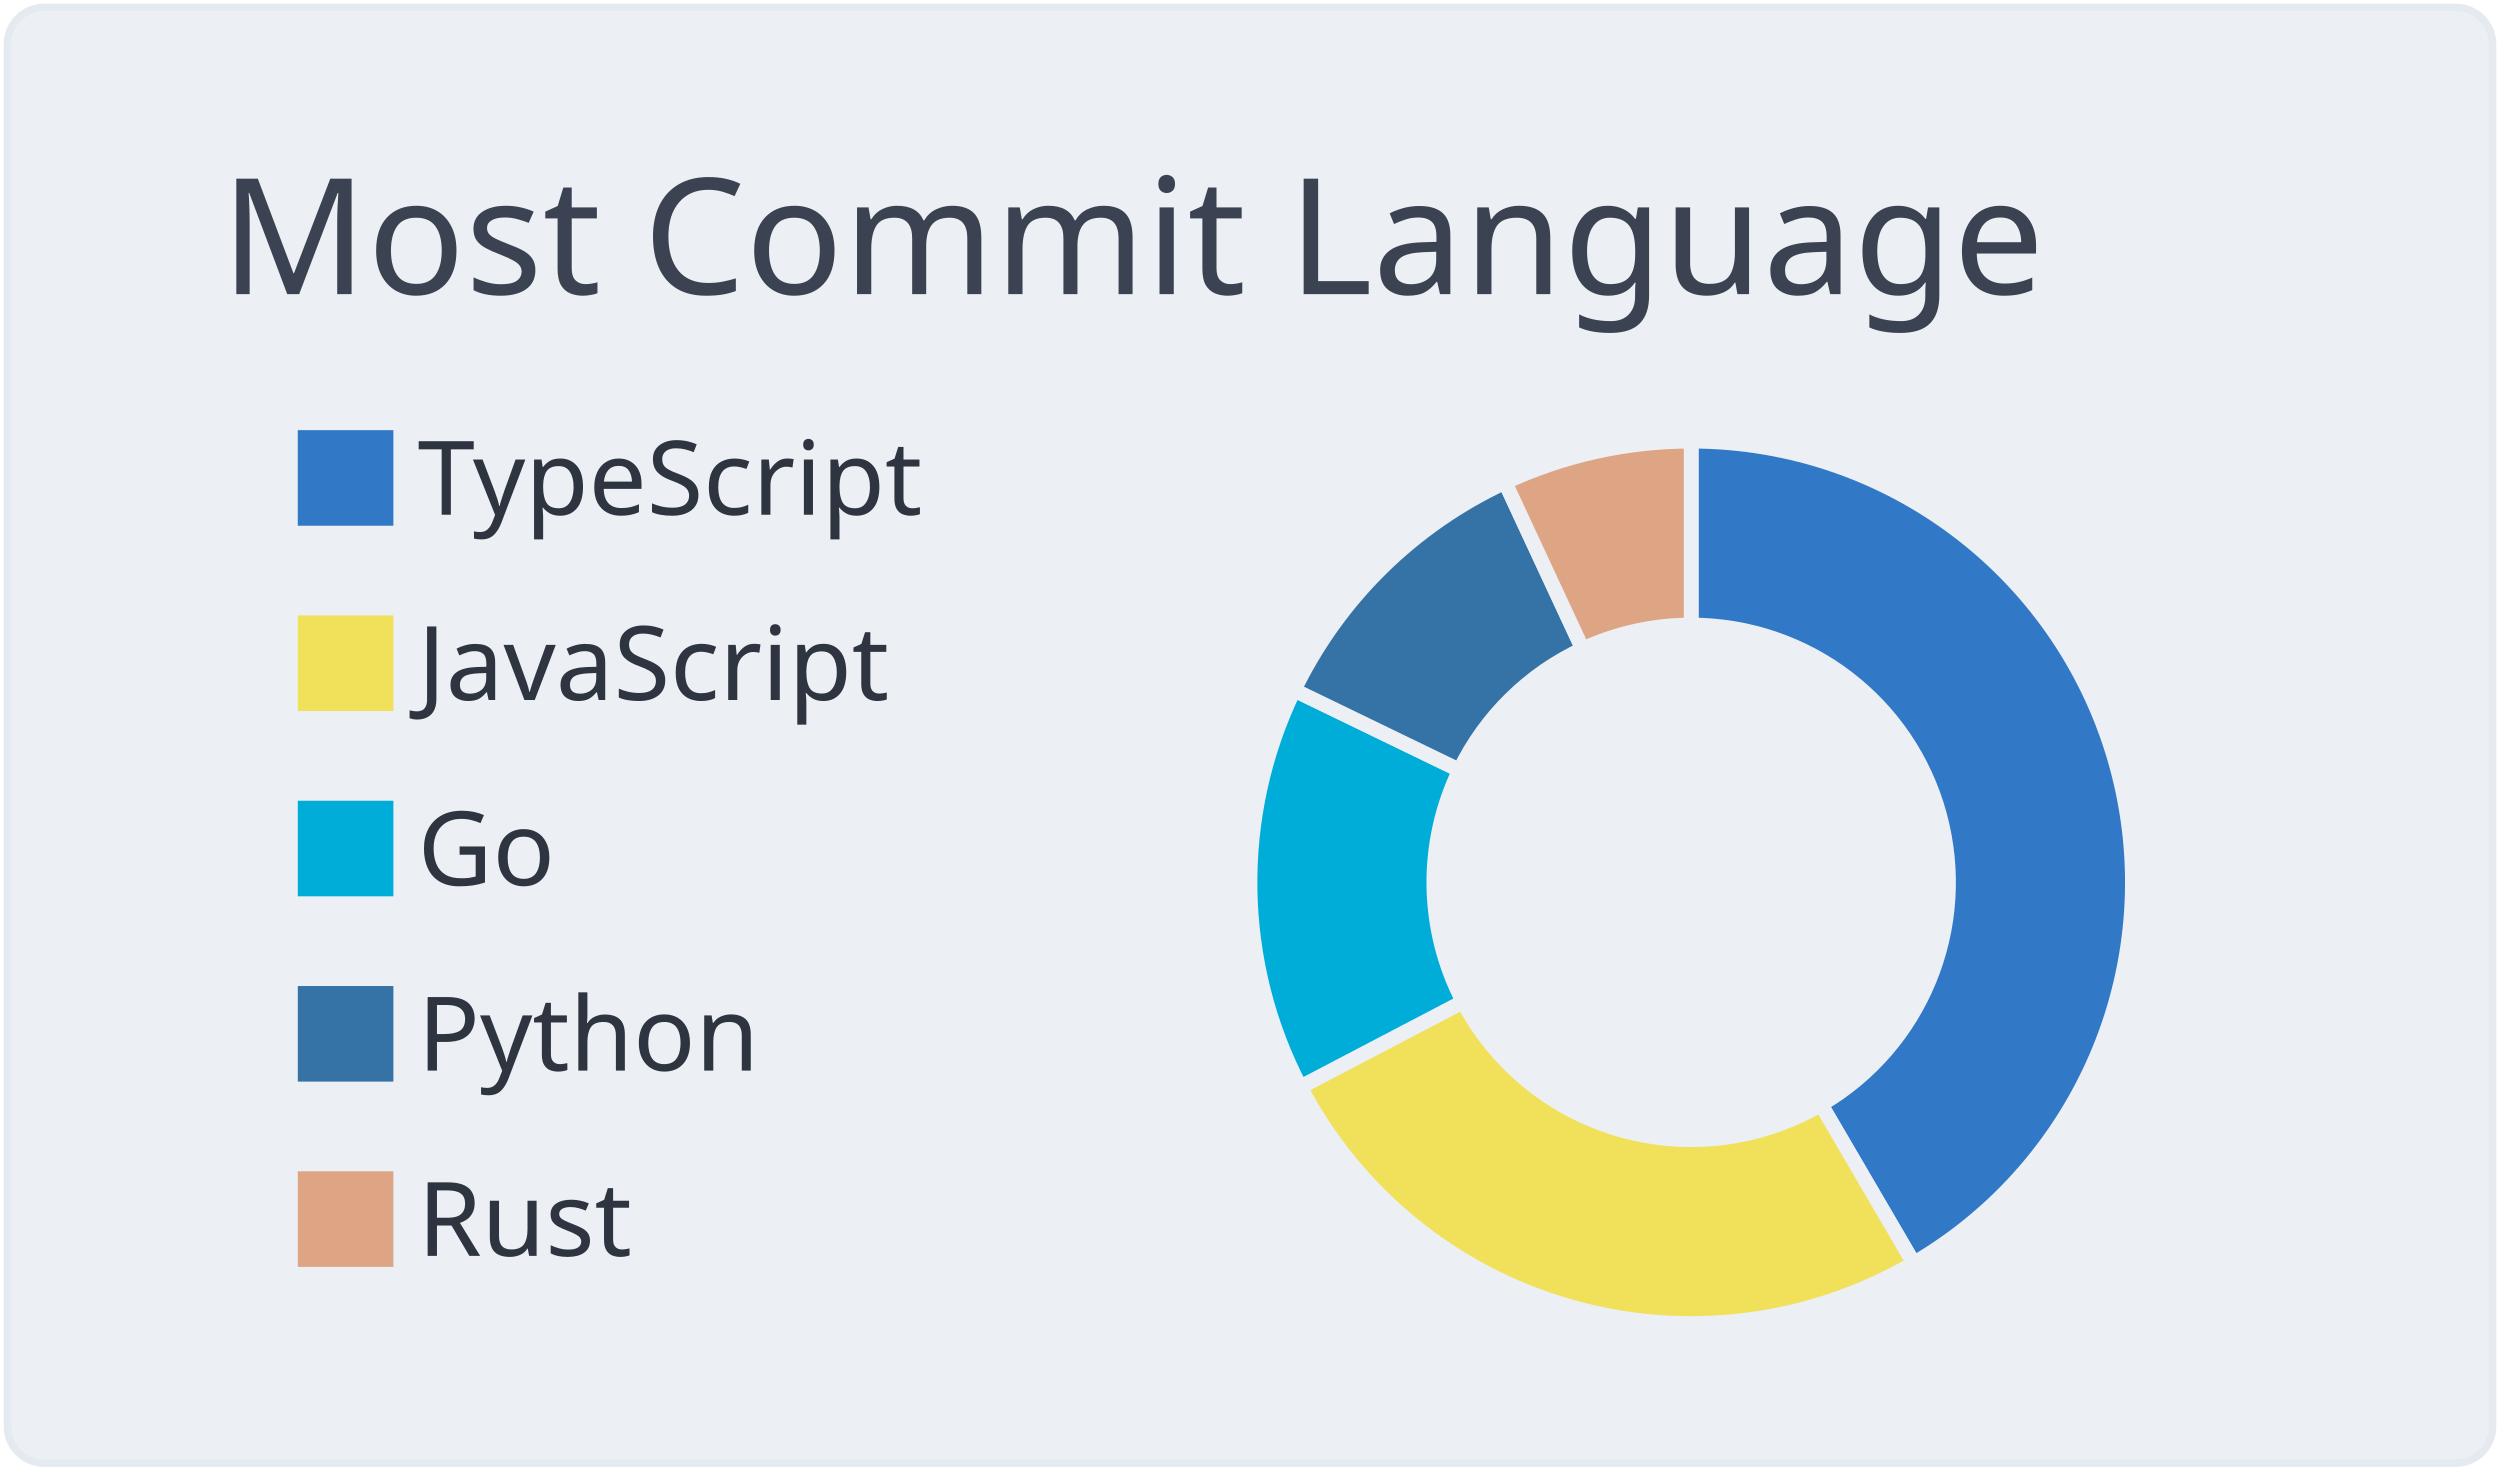
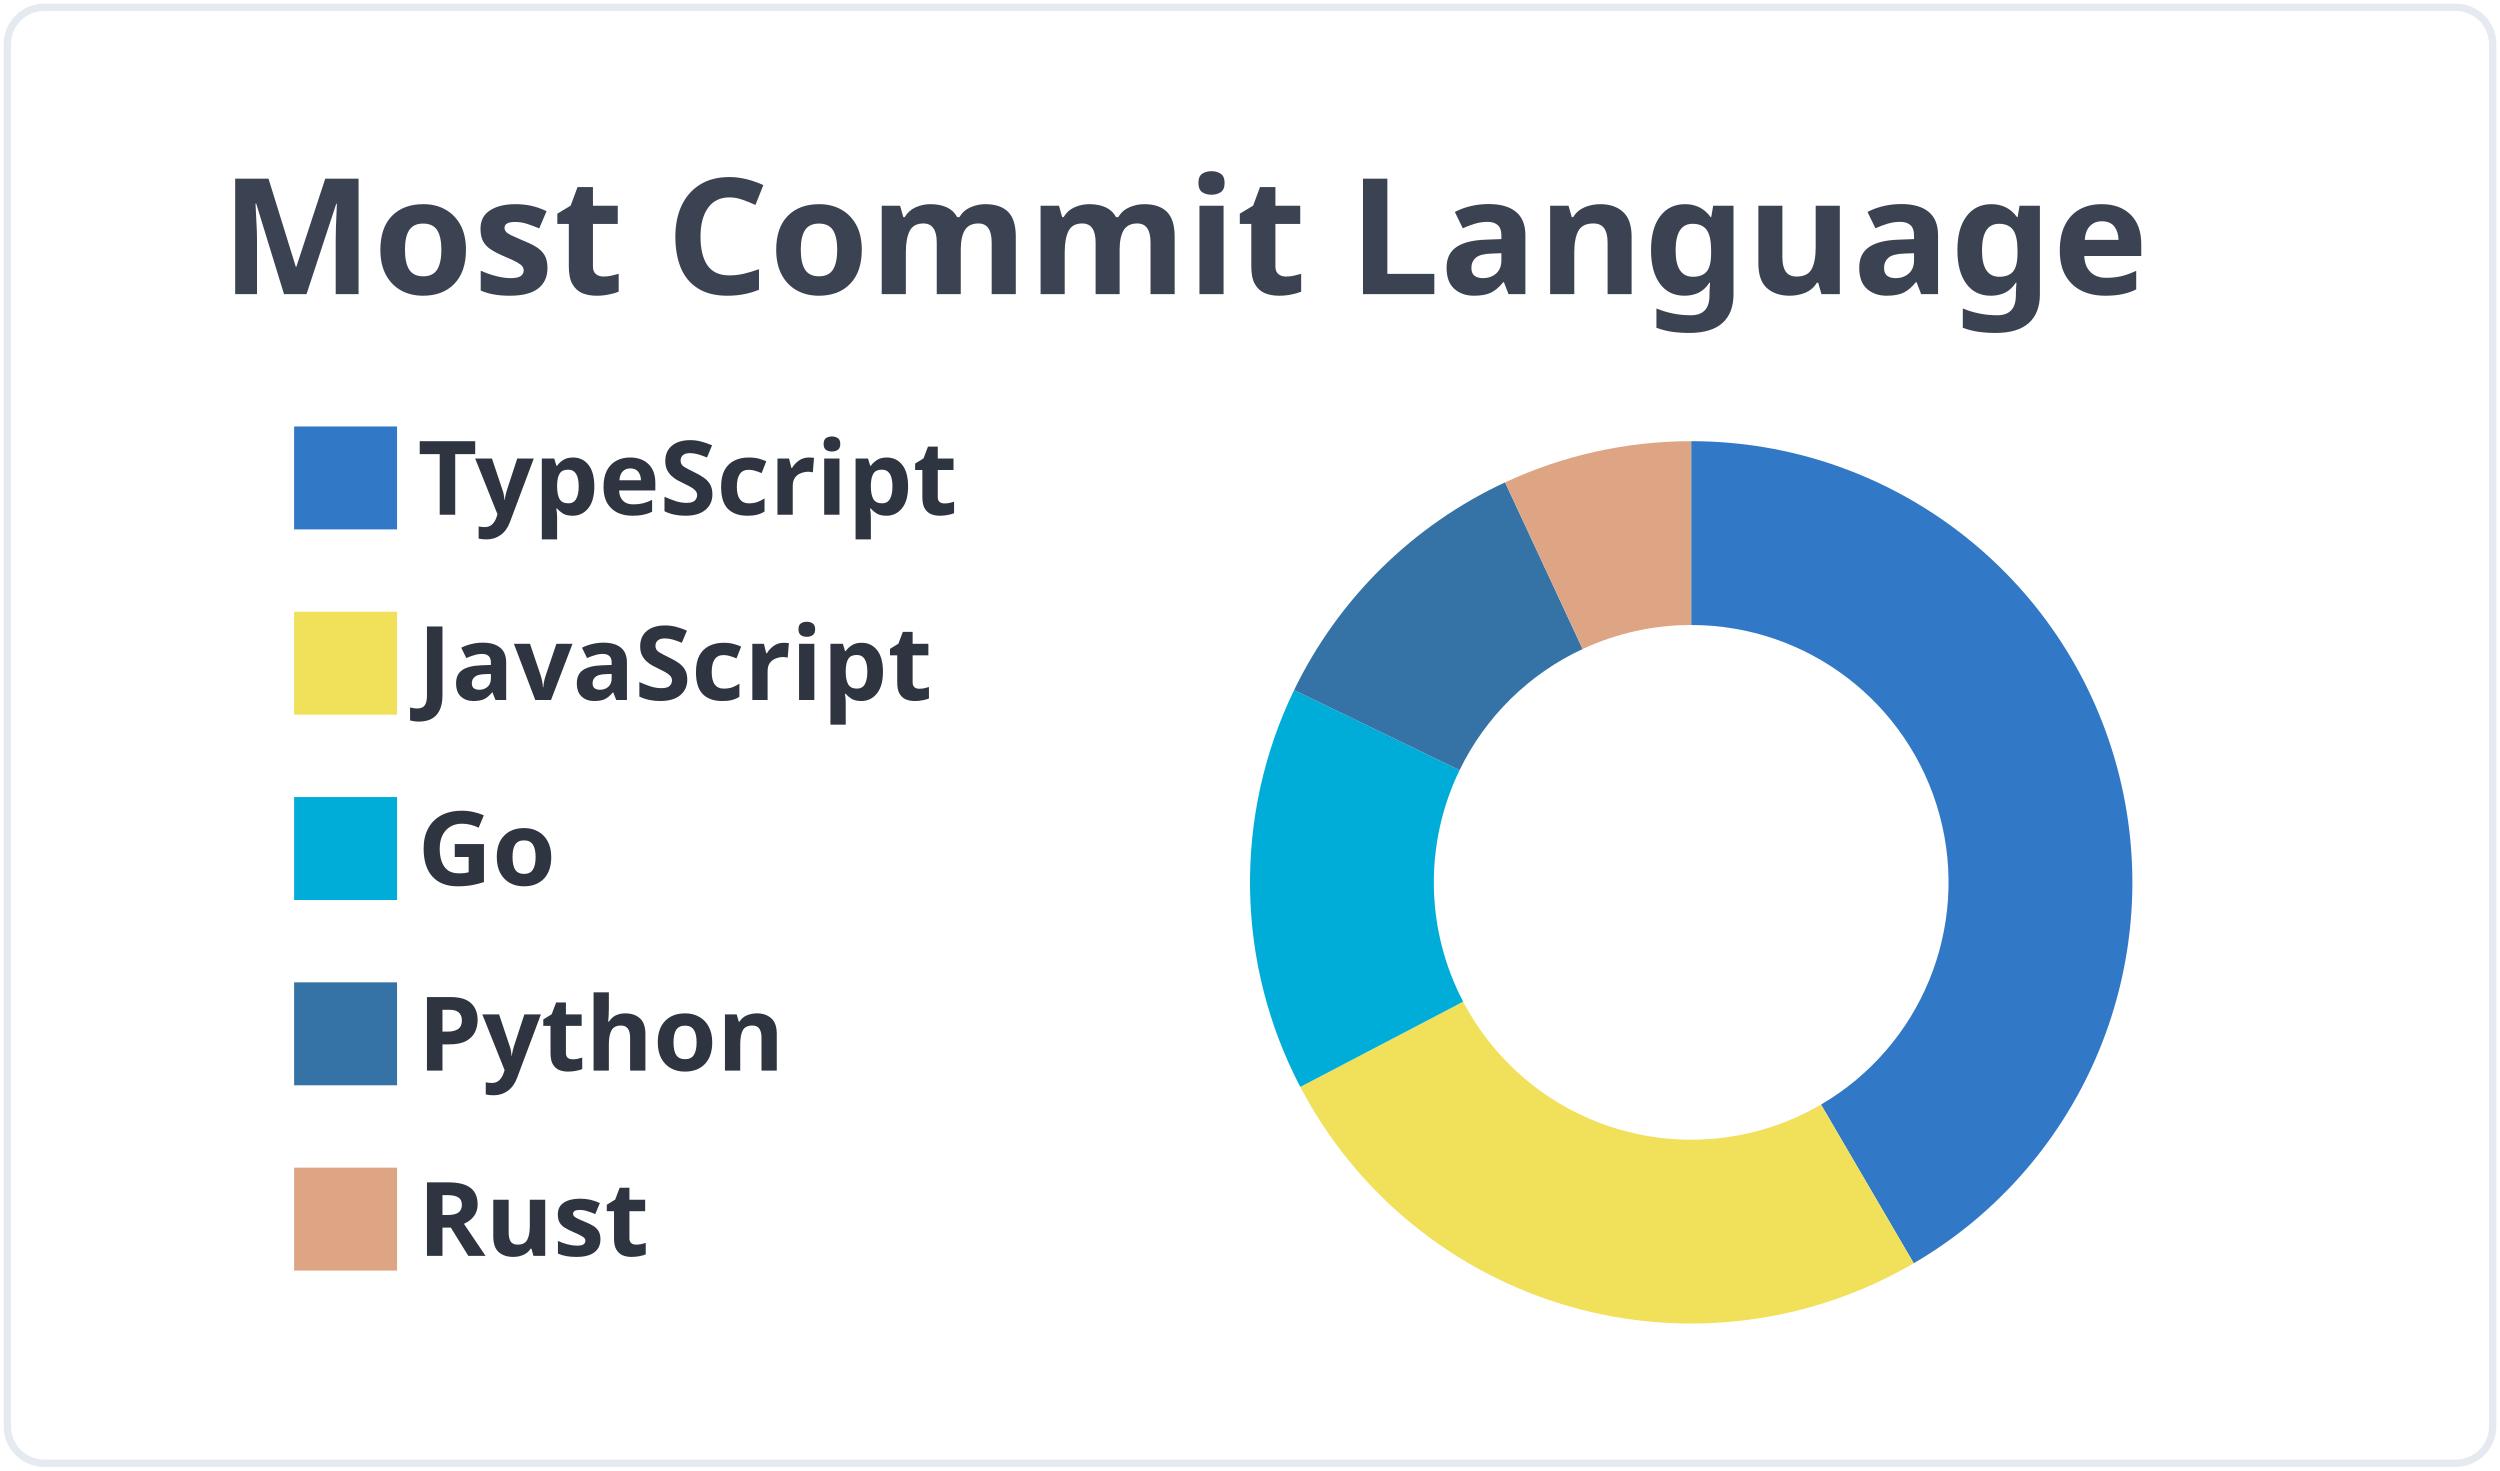
<svg xmlns="http://www.w3.org/2000/svg" width="340" height="200" viewBox="0 0 340 200">
  <style>* {
          font-family: 'Segoe UI', Ubuntu, "Helvetica Neue", Sans-Serif
+         }
+         text {
+           font-weight: 600
        }</style>
  <g class="gpsc-root">
-     <rect x="1" y="1" rx="5" ry="5" height="99%" width="99.412%" stroke="#e5e9f0" stroke-width="1" fill="#eceff4" stroke-opacity="1" />
+     <rect x="1" y="1" rx="5" ry="5" height="99%" width="99.412%" stroke="#e5e9f0" stroke-width="1" fill="#ffffff00" stroke-opacity="1" />
    <text x="30" y="40" class="gpsc-item" style="--gpsc-i: 0; font-size: 22px; fill: #3b4252;">Most Commit Language</text>
    <g transform="translate(0,40)">
      <g transform="translate(40,0)">
-         <rect y="18" width="14" height="14" class="gpsc-item" style="--gpsc-i: 0; stroke-width: 1px;" fill="#3178c6" stroke="#eceff4" />
-         <rect y="43.2" width="14" height="14" class="gpsc-item" style="--gpsc-i: 1; stroke-width: 1px;" fill="#f1e05a" stroke="#eceff4" />
-         <rect y="68.4" width="14" height="14" class="gpsc-item" style="--gpsc-i: 2; stroke-width: 1px;" fill="#00add8" stroke="#eceff4" />
-         <rect y="93.6" width="14" height="14" class="gpsc-item" style="--gpsc-i: 3; stroke-width: 1px;" fill="#3572a5" stroke="#eceff4" />
-         <rect y="118.8" width="14" height="14" class="gpsc-item" style="--gpsc-i: 4; stroke-width: 1px;" fill="#dea584" stroke="#eceff4" />
+         <rect y="18" width="14" height="14" class="gpsc-item" style="--gpsc-i: 0; stroke-width: 1px;" fill="#3178c6" stroke="#ffffff00" />
+         <rect y="43.2" width="14" height="14" class="gpsc-item" style="--gpsc-i: 1; stroke-width: 1px;" fill="#f1e05a" stroke="#ffffff00" />
+         <rect y="68.4" width="14" height="14" class="gpsc-item" style="--gpsc-i: 2; stroke-width: 1px;" fill="#00add8" stroke="#ffffff00" />
+         <rect y="93.6" width="14" height="14" class="gpsc-item" style="--gpsc-i: 3; stroke-width: 1px;" fill="#3572a5" stroke="#ffffff00" />
+         <rect y="118.8" width="14" height="14" class="gpsc-item" style="--gpsc-i: 4; stroke-width: 1px;" fill="#dea584" stroke="#ffffff00" />
        <text x="16.8" y="30" class="gpsc-item" style="--gpsc-i: 0; fill: #2e3440; font-size: 14px;">TypeScript</text>
        <text x="16.8" y="55.2" class="gpsc-item" style="--gpsc-i: 1; fill: #2e3440; font-size: 14px;">JavaScript</text>
        <text x="16.8" y="80.4" class="gpsc-item" style="--gpsc-i: 2; fill: #2e3440; font-size: 14px;">Go</text>
        <text x="16.8" y="105.6" class="gpsc-item" style="--gpsc-i: 3; fill: #2e3440; font-size: 14px;">Python</text>
        <text x="16.8" y="130.8" class="gpsc-item" style="--gpsc-i: 4; fill: #2e3440; font-size: 14px;">Rust</text>
      </g>
      <g transform="translate( 230, 80 )">
        <g class="arc" style="--gpsc-i: 0;">
-           <path d="M3.67394039744206e-15,-60A60,60,0,0,1,30.269,51.805L17.657,30.22A35,35,0,0,0,2.1431318985078682e-15,-35Z" style="fill: #3178c6; stroke-width: 2px;" stroke="#eceff4" />
+           <path d="M3.67394039744206e-15,-60A60,60,0,0,1,30.269,51.805L17.657,30.22A35,35,0,0,0,2.1431318985078682e-15,-35Z" style="fill: #3178c6; stroke-width: 2px;" stroke="#ffffff00" />
        </g>
        <g class="arc" style="--gpsc-i: 1;">
-           <path d="M30.269,51.805A60,60,0,0,1,-53.161,27.82L-31.01,16.228A35,35,0,0,0,17.657,30.22Z" style="fill: #f1e05a; stroke-width: 2px;" stroke="#eceff4" />
+           <path d="M30.269,51.805A60,60,0,0,1,-53.161,27.82L-31.01,16.228A35,35,0,0,0,17.657,30.22Z" style="fill: #f1e05a; stroke-width: 2px;" stroke="#ffffff00" />
        </g>
        <g class="arc" style="--gpsc-i: 2;">
-           <path d="M-53.161,27.82A60,60,0,0,1,-54,-26.153L-31.5,-15.256A35,35,0,0,0,-31.01,16.228Z" style="fill: #00add8; stroke-width: 2px;" stroke="#eceff4" />
+           <path d="M-53.161,27.82A60,60,0,0,1,-54,-26.153L-31.5,-15.256A35,35,0,0,0,-31.01,16.228Z" style="fill: #00add8; stroke-width: 2px;" stroke="#ffffff00" />
        </g>
        <g class="arc" style="--gpsc-i: 3;">
-           <path d="M-54,-26.153A60,60,0,0,1,-25.31,-54.4L-14.764,-31.734A35,35,0,0,0,-31.5,-15.256Z" style="fill: #3572a5; stroke-width: 2px;" stroke="#eceff4" />
+           <path d="M-54,-26.153A60,60,0,0,1,-25.31,-54.4L-14.764,-31.734A35,35,0,0,0,-31.5,-15.256Z" style="fill: #3572a5; stroke-width: 2px;" stroke="#ffffff00" />
        </g>
        <g class="arc" style="--gpsc-i: 4;">
-           <path d="M-25.31,-54.4A60,60,0,0,1,-1.1021821192326178e-14,-60L-6.429395695523604e-15,-35A35,35,0,0,0,-14.764,-31.734Z" style="fill: #dea584; stroke-width: 2px;" stroke="#eceff4" />
+           <path d="M-25.31,-54.4A60,60,0,0,1,-1.1021821192326178e-14,-60L-6.429395695523604e-15,-35A35,35,0,0,0,-14.764,-31.734Z" style="fill: #dea584; stroke-width: 2px;" stroke="#ffffff00" />
        </g>
      </g>
    </g>
  </g>
</svg>
